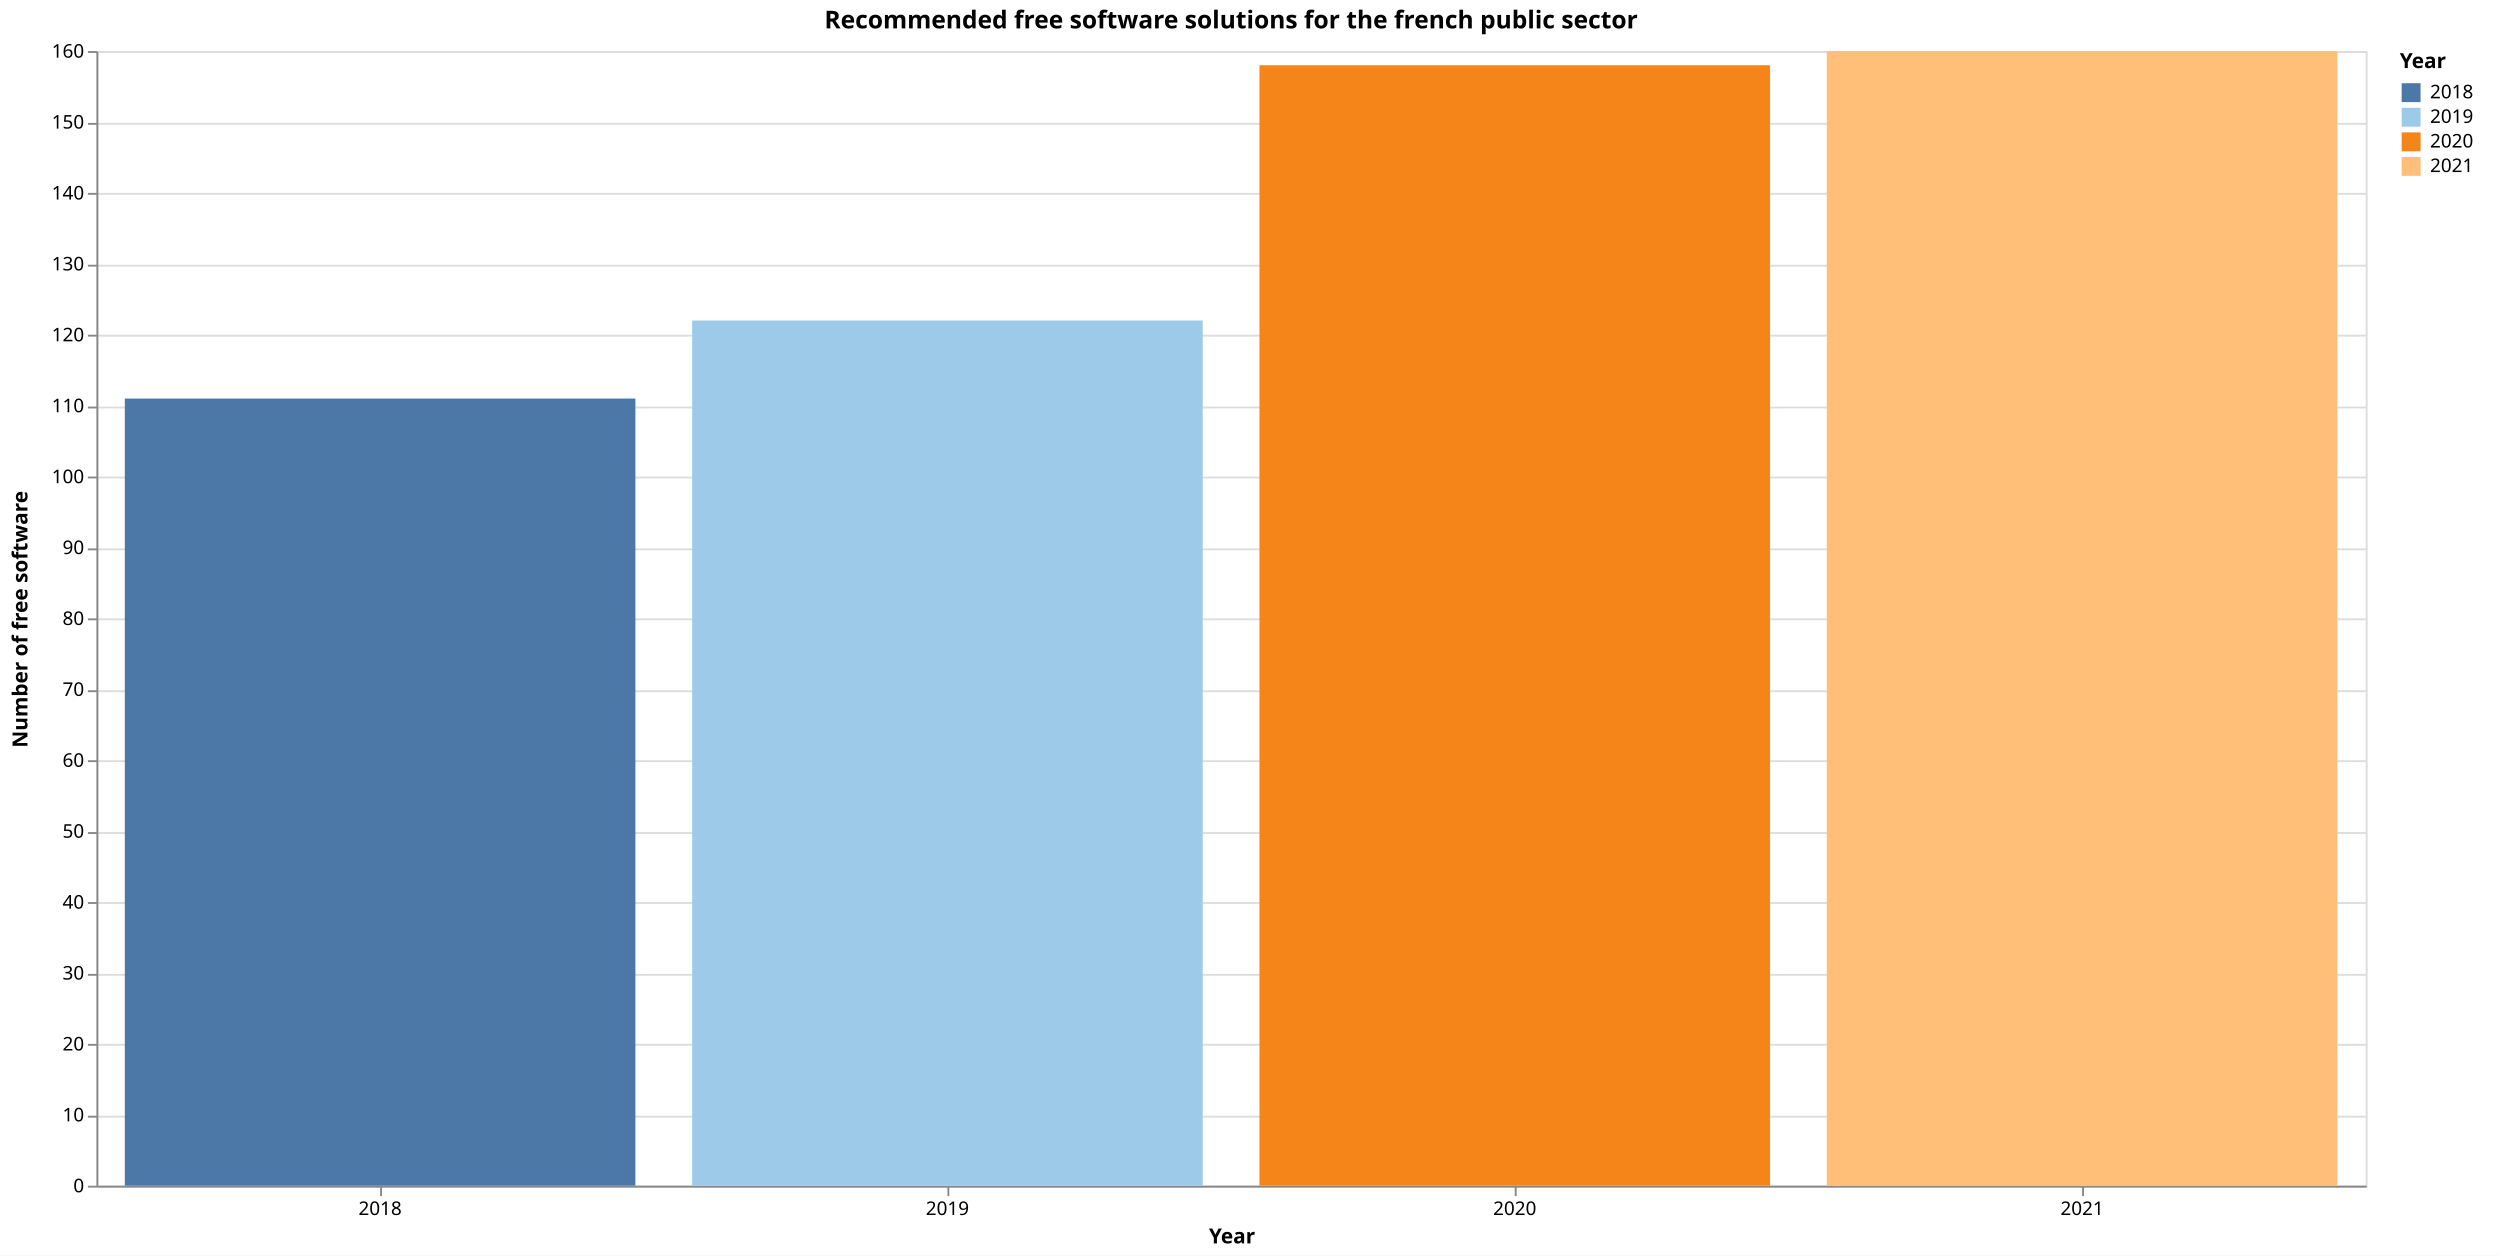
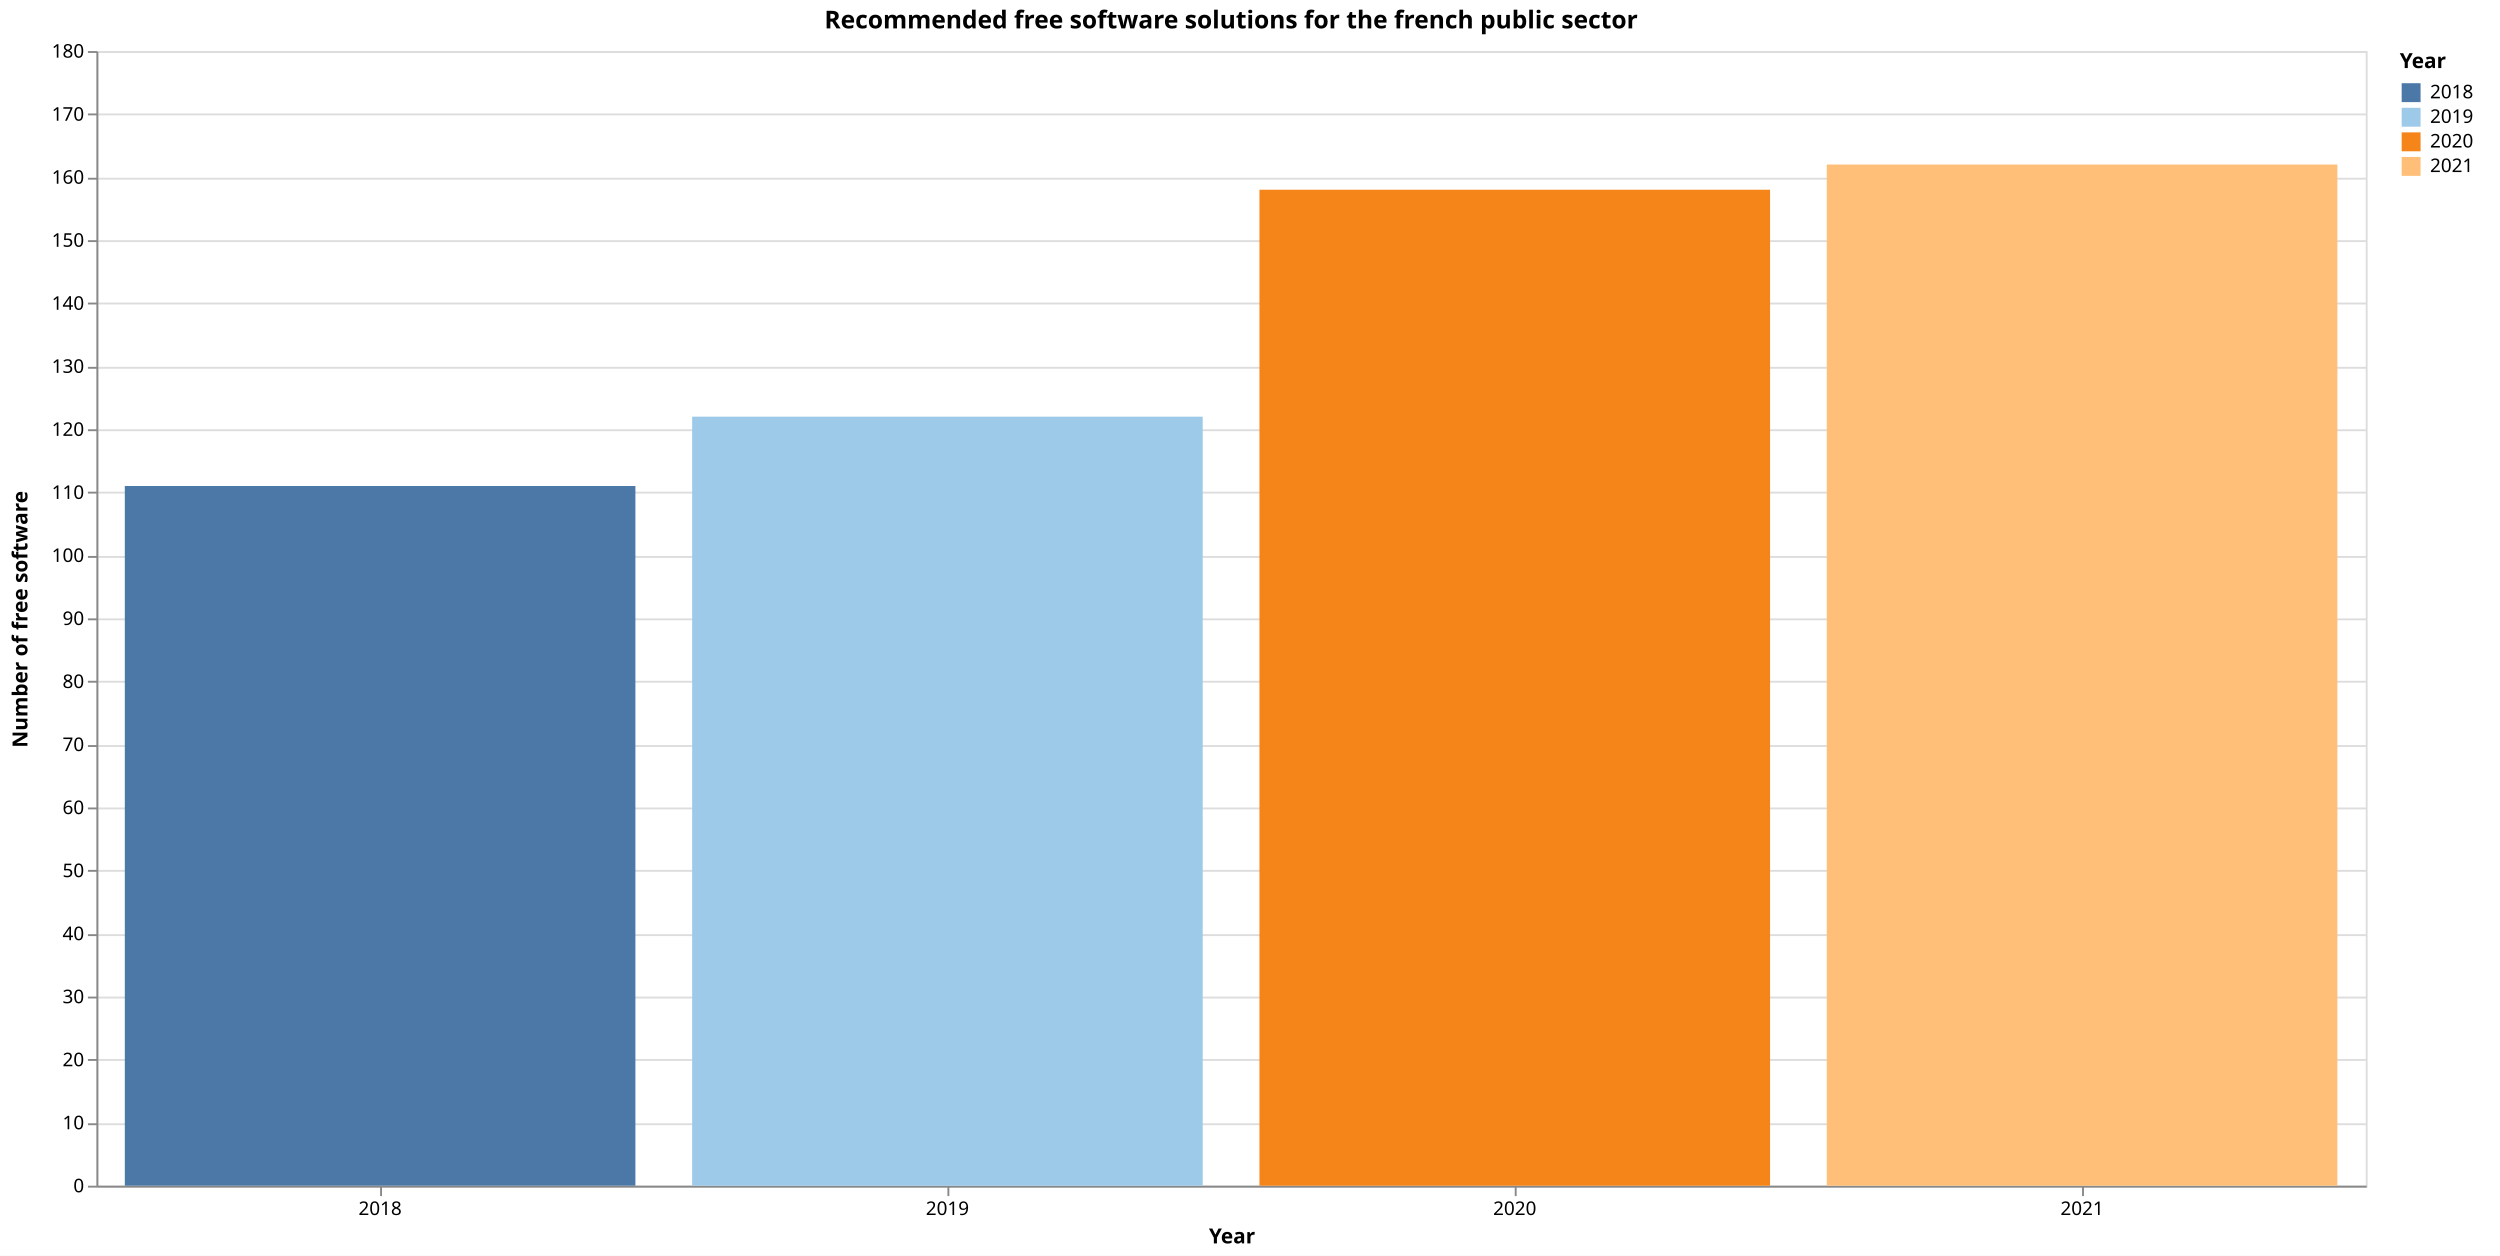
<svg xmlns="http://www.w3.org/2000/svg" class="marks" width="1322" height="664" viewBox="0 0 1322 664" version="1.1">
  <rect width="1322" height="664" fill="white" />
  <g fill="none" stroke-miterlimit="10" transform="translate(51,27)">
    <g class="mark-group role-frame root" role="graphics-object" aria-roledescription="group mark container">
      <g transform="translate(0,0)">
        <path class="background" aria-hidden="true" d="M0.5,0.5h1200v600h-1200Z" stroke="#ddd" />
        <g>
          <g class="mark-group role-axis" aria-hidden="true">
            <g transform="translate(0.5,0.5)">
              <path class="background" aria-hidden="true" d="M0,0h0v0h0Z" pointer-events="none" />
              <g>
                <g class="mark-rule role-axis-grid" pointer-events="none">
                  <line transform="translate(0,600)" x2="1200" y2="0" stroke="#ddd" stroke-width="1" opacity="1" />
-                   <line transform="translate(0,563)" x2="1200" y2="0" stroke="#ddd" stroke-width="1" opacity="1" />
-                   <line transform="translate(0,525)" x2="1200" y2="0" stroke="#ddd" stroke-width="1" opacity="1" />
-                   <line transform="translate(0,488)" x2="1200" y2="0" stroke="#ddd" stroke-width="1" opacity="1" />
-                   <line transform="translate(0,450)" x2="1200" y2="0" stroke="#ddd" stroke-width="1" opacity="1" />
-                   <line transform="translate(0,413)" x2="1200" y2="0" stroke="#ddd" stroke-width="1" opacity="1" />
-                   <line transform="translate(0,375)" x2="1200" y2="0" stroke="#ddd" stroke-width="1" opacity="1" />
-                   <line transform="translate(0,338)" x2="1200" y2="0" stroke="#ddd" stroke-width="1" opacity="1" />
+                   <line transform="translate(0,567)" x2="1200" y2="0" stroke="#ddd" stroke-width="1" opacity="1" />
+                   <line transform="translate(0,533)" x2="1200" y2="0" stroke="#ddd" stroke-width="1" opacity="1" />
+                   <line transform="translate(0,500)" x2="1200" y2="0" stroke="#ddd" stroke-width="1" opacity="1" />
+                   <line transform="translate(0,467)" x2="1200" y2="0" stroke="#ddd" stroke-width="1" opacity="1" />
+                   <line transform="translate(0,433)" x2="1200" y2="0" stroke="#ddd" stroke-width="1" opacity="1" />
+                   <line transform="translate(0,400)" x2="1200" y2="0" stroke="#ddd" stroke-width="1" opacity="1" />
+                   <line transform="translate(0,367)" x2="1200" y2="0" stroke="#ddd" stroke-width="1" opacity="1" />
+                   <line transform="translate(0,333)" x2="1200" y2="0" stroke="#ddd" stroke-width="1" opacity="1" />
                  <line transform="translate(0,300)" x2="1200" y2="0" stroke="#ddd" stroke-width="1" opacity="1" />
-                   <line transform="translate(0,263)" x2="1200" y2="0" stroke="#ddd" stroke-width="1" opacity="1" />
-                   <line transform="translate(0,225)" x2="1200" y2="0" stroke="#ddd" stroke-width="1" opacity="1" />
-                   <line transform="translate(0,188)" x2="1200" y2="0" stroke="#ddd" stroke-width="1" opacity="1" />
-                   <line transform="translate(0,150)" x2="1200" y2="0" stroke="#ddd" stroke-width="1" opacity="1" />
-                   <line transform="translate(0,113)" x2="1200" y2="0" stroke="#ddd" stroke-width="1" opacity="1" />
-                   <line transform="translate(0,75)" x2="1200" y2="0" stroke="#ddd" stroke-width="1" opacity="1" />
-                   <line transform="translate(0,38)" x2="1200" y2="0" stroke="#ddd" stroke-width="1" opacity="1" />
+                   <line transform="translate(0,267)" x2="1200" y2="0" stroke="#ddd" stroke-width="1" opacity="1" />
+                   <line transform="translate(0,233)" x2="1200" y2="0" stroke="#ddd" stroke-width="1" opacity="1" />
+                   <line transform="translate(0,200)" x2="1200" y2="0" stroke="#ddd" stroke-width="1" opacity="1" />
+                   <line transform="translate(0,167)" x2="1200" y2="0" stroke="#ddd" stroke-width="1" opacity="1" />
+                   <line transform="translate(0,133)" x2="1200" y2="0" stroke="#ddd" stroke-width="1" opacity="1" />
+                   <line transform="translate(0,100)" x2="1200" y2="0" stroke="#ddd" stroke-width="1" opacity="1" />
+                   <line transform="translate(0,67)" x2="1200" y2="0" stroke="#ddd" stroke-width="1" opacity="1" />
+                   <line transform="translate(0,33)" x2="1200" y2="0" stroke="#ddd" stroke-width="1" opacity="1" />
                  <line transform="translate(0,0)" x2="1200" y2="0" stroke="#ddd" stroke-width="1" opacity="1" />
                </g>
              </g>
              <path class="foreground" aria-hidden="true" d="" pointer-events="none" display="none" />
            </g>
          </g>
          <g class="mark-group role-axis" role="graphics-symbol" aria-roledescription="axis" aria-label="X-axis titled 'Year' for a discrete scale with 4 values: 2018, 2019, 2020, 2021">
            <g transform="translate(0.5,600.5)">
              <path class="background" aria-hidden="true" d="M0,0h0v0h0Z" pointer-events="none" />
              <g>
                <g class="mark-rule role-axis-tick" pointer-events="none">
                  <line transform="translate(150,0)" x2="0" y2="5" stroke="#888" stroke-width="1" opacity="1" />
                  <line transform="translate(450,0)" x2="0" y2="5" stroke="#888" stroke-width="1" opacity="1" />
                  <line transform="translate(750,0)" x2="0" y2="5" stroke="#888" stroke-width="1" opacity="1" />
                  <line transform="translate(1050,0)" x2="0" y2="5" stroke="#888" stroke-width="1" opacity="1" />
                </g>
                <g class="mark-text role-axis-label" pointer-events="none">
                  <text text-anchor="middle" transform="translate(149.5,15)" font-family="sans-serif" font-size="10px" fill="#000" opacity="1">2018</text>
                  <text text-anchor="middle" transform="translate(449.5,15)" font-family="sans-serif" font-size="10px" fill="#000" opacity="1">2019</text>
                  <text text-anchor="middle" transform="translate(749.5,15)" font-family="sans-serif" font-size="10px" fill="#000" opacity="1">2020</text>
                  <text text-anchor="middle" transform="translate(1049.5,15)" font-family="sans-serif" font-size="10px" fill="#000" opacity="1">2021</text>
                </g>
                <g class="mark-rule role-axis-domain" pointer-events="none">
                  <line transform="translate(0,0)" x2="1200" y2="0" stroke="#888" stroke-width="1" opacity="1" />
                </g>
                <g class="mark-text role-axis-title" pointer-events="none">
                  <text text-anchor="middle" transform="translate(600,30)" font-family="sans-serif" font-size="11px" font-weight="bold" fill="#000" opacity="1">Year</text>
                </g>
              </g>
              <path class="foreground" aria-hidden="true" d="" pointer-events="none" display="none" />
            </g>
          </g>
-           <g class="mark-group role-axis" role="graphics-symbol" aria-roledescription="axis" aria-label="Y-axis titled 'Number of free software' for a linear scale with values from 0 to 160">
+           <g class="mark-group role-axis" role="graphics-symbol" aria-roledescription="axis" aria-label="Y-axis titled 'Number of free software' for a linear scale with values from 0 to 180">
            <g transform="translate(0.5,0.5)">
              <path class="background" aria-hidden="true" d="M0,0h0v0h0Z" pointer-events="none" />
              <g>
                <g class="mark-rule role-axis-tick" pointer-events="none">
                  <line transform="translate(0,600)" x2="-5" y2="0" stroke="#888" stroke-width="1" opacity="1" />
-                   <line transform="translate(0,563)" x2="-5" y2="0" stroke="#888" stroke-width="1" opacity="1" />
-                   <line transform="translate(0,525)" x2="-5" y2="0" stroke="#888" stroke-width="1" opacity="1" />
-                   <line transform="translate(0,488)" x2="-5" y2="0" stroke="#888" stroke-width="1" opacity="1" />
-                   <line transform="translate(0,450)" x2="-5" y2="0" stroke="#888" stroke-width="1" opacity="1" />
-                   <line transform="translate(0,413)" x2="-5" y2="0" stroke="#888" stroke-width="1" opacity="1" />
-                   <line transform="translate(0,375)" x2="-5" y2="0" stroke="#888" stroke-width="1" opacity="1" />
-                   <line transform="translate(0,338)" x2="-5" y2="0" stroke="#888" stroke-width="1" opacity="1" />
+                   <line transform="translate(0,567)" x2="-5" y2="0" stroke="#888" stroke-width="1" opacity="1" />
+                   <line transform="translate(0,533)" x2="-5" y2="0" stroke="#888" stroke-width="1" opacity="1" />
+                   <line transform="translate(0,500)" x2="-5" y2="0" stroke="#888" stroke-width="1" opacity="1" />
+                   <line transform="translate(0,467)" x2="-5" y2="0" stroke="#888" stroke-width="1" opacity="1" />
+                   <line transform="translate(0,433)" x2="-5" y2="0" stroke="#888" stroke-width="1" opacity="1" />
+                   <line transform="translate(0,400)" x2="-5" y2="0" stroke="#888" stroke-width="1" opacity="1" />
+                   <line transform="translate(0,367)" x2="-5" y2="0" stroke="#888" stroke-width="1" opacity="1" />
+                   <line transform="translate(0,333)" x2="-5" y2="0" stroke="#888" stroke-width="1" opacity="1" />
                  <line transform="translate(0,300)" x2="-5" y2="0" stroke="#888" stroke-width="1" opacity="1" />
-                   <line transform="translate(0,263)" x2="-5" y2="0" stroke="#888" stroke-width="1" opacity="1" />
-                   <line transform="translate(0,225)" x2="-5" y2="0" stroke="#888" stroke-width="1" opacity="1" />
-                   <line transform="translate(0,188)" x2="-5" y2="0" stroke="#888" stroke-width="1" opacity="1" />
-                   <line transform="translate(0,150)" x2="-5" y2="0" stroke="#888" stroke-width="1" opacity="1" />
-                   <line transform="translate(0,113)" x2="-5" y2="0" stroke="#888" stroke-width="1" opacity="1" />
-                   <line transform="translate(0,75)" x2="-5" y2="0" stroke="#888" stroke-width="1" opacity="1" />
-                   <line transform="translate(0,38)" x2="-5" y2="0" stroke="#888" stroke-width="1" opacity="1" />
+                   <line transform="translate(0,267)" x2="-5" y2="0" stroke="#888" stroke-width="1" opacity="1" />
+                   <line transform="translate(0,233)" x2="-5" y2="0" stroke="#888" stroke-width="1" opacity="1" />
+                   <line transform="translate(0,200)" x2="-5" y2="0" stroke="#888" stroke-width="1" opacity="1" />
+                   <line transform="translate(0,167)" x2="-5" y2="0" stroke="#888" stroke-width="1" opacity="1" />
+                   <line transform="translate(0,133)" x2="-5" y2="0" stroke="#888" stroke-width="1" opacity="1" />
+                   <line transform="translate(0,100)" x2="-5" y2="0" stroke="#888" stroke-width="1" opacity="1" />
+                   <line transform="translate(0,67)" x2="-5" y2="0" stroke="#888" stroke-width="1" opacity="1" />
+                   <line transform="translate(0,33)" x2="-5" y2="0" stroke="#888" stroke-width="1" opacity="1" />
                  <line transform="translate(0,0)" x2="-5" y2="0" stroke="#888" stroke-width="1" opacity="1" />
                </g>
                <g class="mark-text role-axis-label" pointer-events="none">
                  <text text-anchor="end" transform="translate(-7,603)" font-family="sans-serif" font-size="10px" fill="#000" opacity="1">0</text>
-                   <text text-anchor="end" transform="translate(-7,565.5)" font-family="sans-serif" font-size="10px" fill="#000" opacity="1">10</text>
-                   <text text-anchor="end" transform="translate(-7,528)" font-family="sans-serif" font-size="10px" fill="#000" opacity="1">20</text>
-                   <text text-anchor="end" transform="translate(-7,490.5)" font-family="sans-serif" font-size="10px" fill="#000" opacity="1">30</text>
-                   <text text-anchor="end" transform="translate(-7,453)" font-family="sans-serif" font-size="10px" fill="#000" opacity="1">40</text>
-                   <text text-anchor="end" transform="translate(-7,415.5)" font-family="sans-serif" font-size="10px" fill="#000" opacity="1">50</text>
-                   <text text-anchor="end" transform="translate(-7,378)" font-family="sans-serif" font-size="10px" fill="#000" opacity="1">60</text>
-                   <text text-anchor="end" transform="translate(-7,340.5)" font-family="sans-serif" font-size="10px" fill="#000" opacity="1">70</text>
-                   <text text-anchor="end" transform="translate(-7,303)" font-family="sans-serif" font-size="10px" fill="#000" opacity="1">80</text>
-                   <text text-anchor="end" transform="translate(-7,265.5)" font-family="sans-serif" font-size="10px" fill="#000" opacity="1">90</text>
-                   <text text-anchor="end" transform="translate(-7,228)" font-family="sans-serif" font-size="10px" fill="#000" opacity="1">100</text>
-                   <text text-anchor="end" transform="translate(-7,190.5)" font-family="sans-serif" font-size="10px" fill="#000" opacity="1">110</text>
-                   <text text-anchor="end" transform="translate(-7,153)" font-family="sans-serif" font-size="10px" fill="#000" opacity="1">120</text>
-                   <text text-anchor="end" transform="translate(-7,115.5)" font-family="sans-serif" font-size="10px" fill="#000" opacity="1">130</text>
-                   <text text-anchor="end" transform="translate(-7,78)" font-family="sans-serif" font-size="10px" fill="#000" opacity="1">140</text>
-                   <text text-anchor="end" transform="translate(-7,40.5)" font-family="sans-serif" font-size="10px" fill="#000" opacity="1">150</text>
-                   <text text-anchor="end" transform="translate(-7,3)" font-family="sans-serif" font-size="10px" fill="#000" opacity="1">160</text>
+                   <text text-anchor="end" transform="translate(-7,569.6667)" font-family="sans-serif" font-size="10px" fill="#000" opacity="1">10</text>
+                   <text text-anchor="end" transform="translate(-7,536.3333)" font-family="sans-serif" font-size="10px" fill="#000" opacity="1">20</text>
+                   <text text-anchor="end" transform="translate(-7,503)" font-family="sans-serif" font-size="10px" fill="#000" opacity="1">30</text>
+                   <text text-anchor="end" transform="translate(-7,469.6667)" font-family="sans-serif" font-size="10px" fill="#000" opacity="1">40</text>
+                   <text text-anchor="end" transform="translate(-7,436.3333)" font-family="sans-serif" font-size="10px" fill="#000" opacity="1">50</text>
+                   <text text-anchor="end" transform="translate(-7,403)" font-family="sans-serif" font-size="10px" fill="#000" opacity="1">60</text>
+                   <text text-anchor="end" transform="translate(-7,369.6667)" font-family="sans-serif" font-size="10px" fill="#000" opacity="1">70</text>
+                   <text text-anchor="end" transform="translate(-7,336.3333)" font-family="sans-serif" font-size="10px" fill="#000" opacity="1">80</text>
+                   <text text-anchor="end" transform="translate(-7,303)" font-family="sans-serif" font-size="10px" fill="#000" opacity="1">90</text>
+                   <text text-anchor="end" transform="translate(-7,269.6667)" font-family="sans-serif" font-size="10px" fill="#000" opacity="1">100</text>
+                   <text text-anchor="end" transform="translate(-7,236.3333)" font-family="sans-serif" font-size="10px" fill="#000" opacity="1">110</text>
+                   <text text-anchor="end" transform="translate(-7,203)" font-family="sans-serif" font-size="10px" fill="#000" opacity="1">120</text>
+                   <text text-anchor="end" transform="translate(-7,169.6667)" font-family="sans-serif" font-size="10px" fill="#000" opacity="1">130</text>
+                   <text text-anchor="end" transform="translate(-7,136.3333)" font-family="sans-serif" font-size="10px" fill="#000" opacity="1">140</text>
+                   <text text-anchor="end" transform="translate(-7,103)" font-family="sans-serif" font-size="10px" fill="#000" opacity="1">150</text>
+                   <text text-anchor="end" transform="translate(-7,69.66667)" font-family="sans-serif" font-size="10px" fill="#000" opacity="1">160</text>
+                   <text text-anchor="end" transform="translate(-7,36.33333)" font-family="sans-serif" font-size="10px" fill="#000" opacity="1">170</text>
+                   <text text-anchor="end" transform="translate(-7,3)" font-family="sans-serif" font-size="10px" fill="#000" opacity="1">180</text>
                </g>
                <g class="mark-rule role-axis-domain" pointer-events="none">
                  <line transform="translate(0,600)" x2="0" y2="-600" stroke="#888" stroke-width="1" opacity="1" />
                </g>
                <g class="mark-text role-axis-title" pointer-events="none">
                  <text text-anchor="middle" transform="translate(-35,300) rotate(-90) translate(0,-2)" font-family="sans-serif" font-size="11px" font-weight="bold" fill="#000" opacity="1">Number of free software</text>
                </g>
              </g>
              <path class="foreground" aria-hidden="true" d="" pointer-events="none" display="none" />
            </g>
          </g>
          <g class="mark-rect role-mark marks" role="graphics-object" aria-roledescription="rect mark container">
-             <path aria-label="year: 2018; count: 111" role="graphics-symbol" aria-roledescription="bar" d="M15,183.75h270v416.25h-270Z" fill="#4c78a8" />
-             <path aria-label="year: 2019; count: 122" role="graphics-symbol" aria-roledescription="bar" d="M315,142.5h270v457.5h-270Z" fill="#9ecae9" />
-             <path aria-label="year: 2020; count: 158" role="graphics-symbol" aria-roledescription="bar" d="M615,7.5h270v592.5h-270Z" fill="#f58518" />
-             <path aria-label="year: 2021; count: 160" role="graphics-symbol" aria-roledescription="bar" d="M915,0h270v600h-270Z" fill="#ffbf79" />
+             <path aria-label="year: 2018; count: 111" role="graphics-symbol" aria-roledescription="bar" d="M15,230h270v370h-270Z" fill="#4c78a8" />
+             <path aria-label="year: 2019; count: 122" role="graphics-symbol" aria-roledescription="bar" d="M315,193.333h270v406.667h-270Z" fill="#9ecae9" />
+             <path aria-label="year: 2020; count: 158" role="graphics-symbol" aria-roledescription="bar" d="M615,73.333h270v526.667h-270Z" fill="#f58518" />
+             <path aria-label="year: 2021; count: 162" role="graphics-symbol" aria-roledescription="bar" d="M915,60h270v540h-270Z" fill="#ffbf79" />
          </g>
          <g class="mark-group role-legend" role="graphics-symbol" aria-roledescription="legend" aria-label="Symbol legend titled 'Year' for fill color with 4 values: 2018, 2019, 2020, 2021">
            <g transform="translate(1218,0)">
              <path class="background" aria-hidden="true" d="M0,0h48v66h-48Z" pointer-events="none" />
              <g>
                <g class="mark-group role-legend-entry">
                  <g transform="translate(0,16)">
                    <path class="background" aria-hidden="true" d="M0,0h0v0h0Z" pointer-events="none" />
                    <g>
                      <g class="mark-group role-scope" role="graphics-object" aria-roledescription="group mark container">
                        <g transform="translate(0,0)">
                          <path class="background" aria-hidden="true" d="M0,0h48v11h-48Z" pointer-events="none" opacity="1" />
                          <g>
                            <g class="mark-symbol role-legend-symbol" pointer-events="none">
                              <path transform="translate(6,6)" d="M-5,-5h10v10h-10Z" fill="#4c78a8" stroke-width="1.5" opacity="1" />
                            </g>
                            <g class="mark-text role-legend-label" pointer-events="none">
                              <text text-anchor="start" transform="translate(16,9)" font-family="sans-serif" font-size="10px" fill="#000" opacity="1">2018</text>
                            </g>
                          </g>
                          <path class="foreground" aria-hidden="true" d="" pointer-events="none" display="none" />
                        </g>
                        <g transform="translate(0,13)">
                          <path class="background" aria-hidden="true" d="M0,0h48v11h-48Z" pointer-events="none" opacity="1" />
                          <g>
                            <g class="mark-symbol role-legend-symbol" pointer-events="none">
                              <path transform="translate(6,6)" d="M-5,-5h10v10h-10Z" fill="#9ecae9" stroke-width="1.5" opacity="1" />
                            </g>
                            <g class="mark-text role-legend-label" pointer-events="none">
                              <text text-anchor="start" transform="translate(16,9)" font-family="sans-serif" font-size="10px" fill="#000" opacity="1">2019</text>
                            </g>
                          </g>
                          <path class="foreground" aria-hidden="true" d="" pointer-events="none" display="none" />
                        </g>
                        <g transform="translate(0,26)">
                          <path class="background" aria-hidden="true" d="M0,0h48v11h-48Z" pointer-events="none" opacity="1" />
                          <g>
                            <g class="mark-symbol role-legend-symbol" pointer-events="none">
                              <path transform="translate(6,6)" d="M-5,-5h10v10h-10Z" fill="#f58518" stroke-width="1.5" opacity="1" />
                            </g>
                            <g class="mark-text role-legend-label" pointer-events="none">
                              <text text-anchor="start" transform="translate(16,9)" font-family="sans-serif" font-size="10px" fill="#000" opacity="1">2020</text>
                            </g>
                          </g>
                          <path class="foreground" aria-hidden="true" d="" pointer-events="none" display="none" />
                        </g>
                        <g transform="translate(0,39)">
                          <path class="background" aria-hidden="true" d="M0,0h48v11h-48Z" pointer-events="none" opacity="1" />
                          <g>
                            <g class="mark-symbol role-legend-symbol" pointer-events="none">
                              <path transform="translate(6,6)" d="M-5,-5h10v10h-10Z" fill="#ffbf79" stroke-width="1.5" opacity="1" />
                            </g>
                            <g class="mark-text role-legend-label" pointer-events="none">
                              <text text-anchor="start" transform="translate(16,9)" font-family="sans-serif" font-size="10px" fill="#000" opacity="1">2021</text>
                            </g>
                          </g>
                          <path class="foreground" aria-hidden="true" d="" pointer-events="none" display="none" />
                        </g>
                      </g>
                    </g>
                    <path class="foreground" aria-hidden="true" d="" pointer-events="none" display="none" />
                  </g>
                </g>
                <g class="mark-text role-legend-title" pointer-events="none">
                  <text text-anchor="start" transform="translate(0,9)" font-family="sans-serif" font-size="11px" font-weight="bold" fill="#000" opacity="1">Year</text>
                </g>
              </g>
              <path class="foreground" aria-hidden="true" d="" pointer-events="none" display="none" />
            </g>
          </g>
          <g class="mark-group role-title">
            <g transform="translate(600,-22)">
              <path class="background" aria-hidden="true" d="M0,0h0v0h0Z" pointer-events="none" />
              <g>
                <g class="mark-text role-title-text" role="graphics-symbol" aria-roledescription="title" aria-label="Title text 'Recommended free software solutions for the french public sector'" pointer-events="none">
                  <text text-anchor="middle" transform="translate(0,10)" font-family="sans-serif" font-size="13px" font-weight="bold" fill="#000" opacity="1">Recommended free software solutions for the french public sector</text>
                </g>
              </g>
              <path class="foreground" aria-hidden="true" d="" pointer-events="none" display="none" />
            </g>
          </g>
        </g>
        <path class="foreground" aria-hidden="true" d="" display="none" />
      </g>
    </g>
  </g>
</svg>
